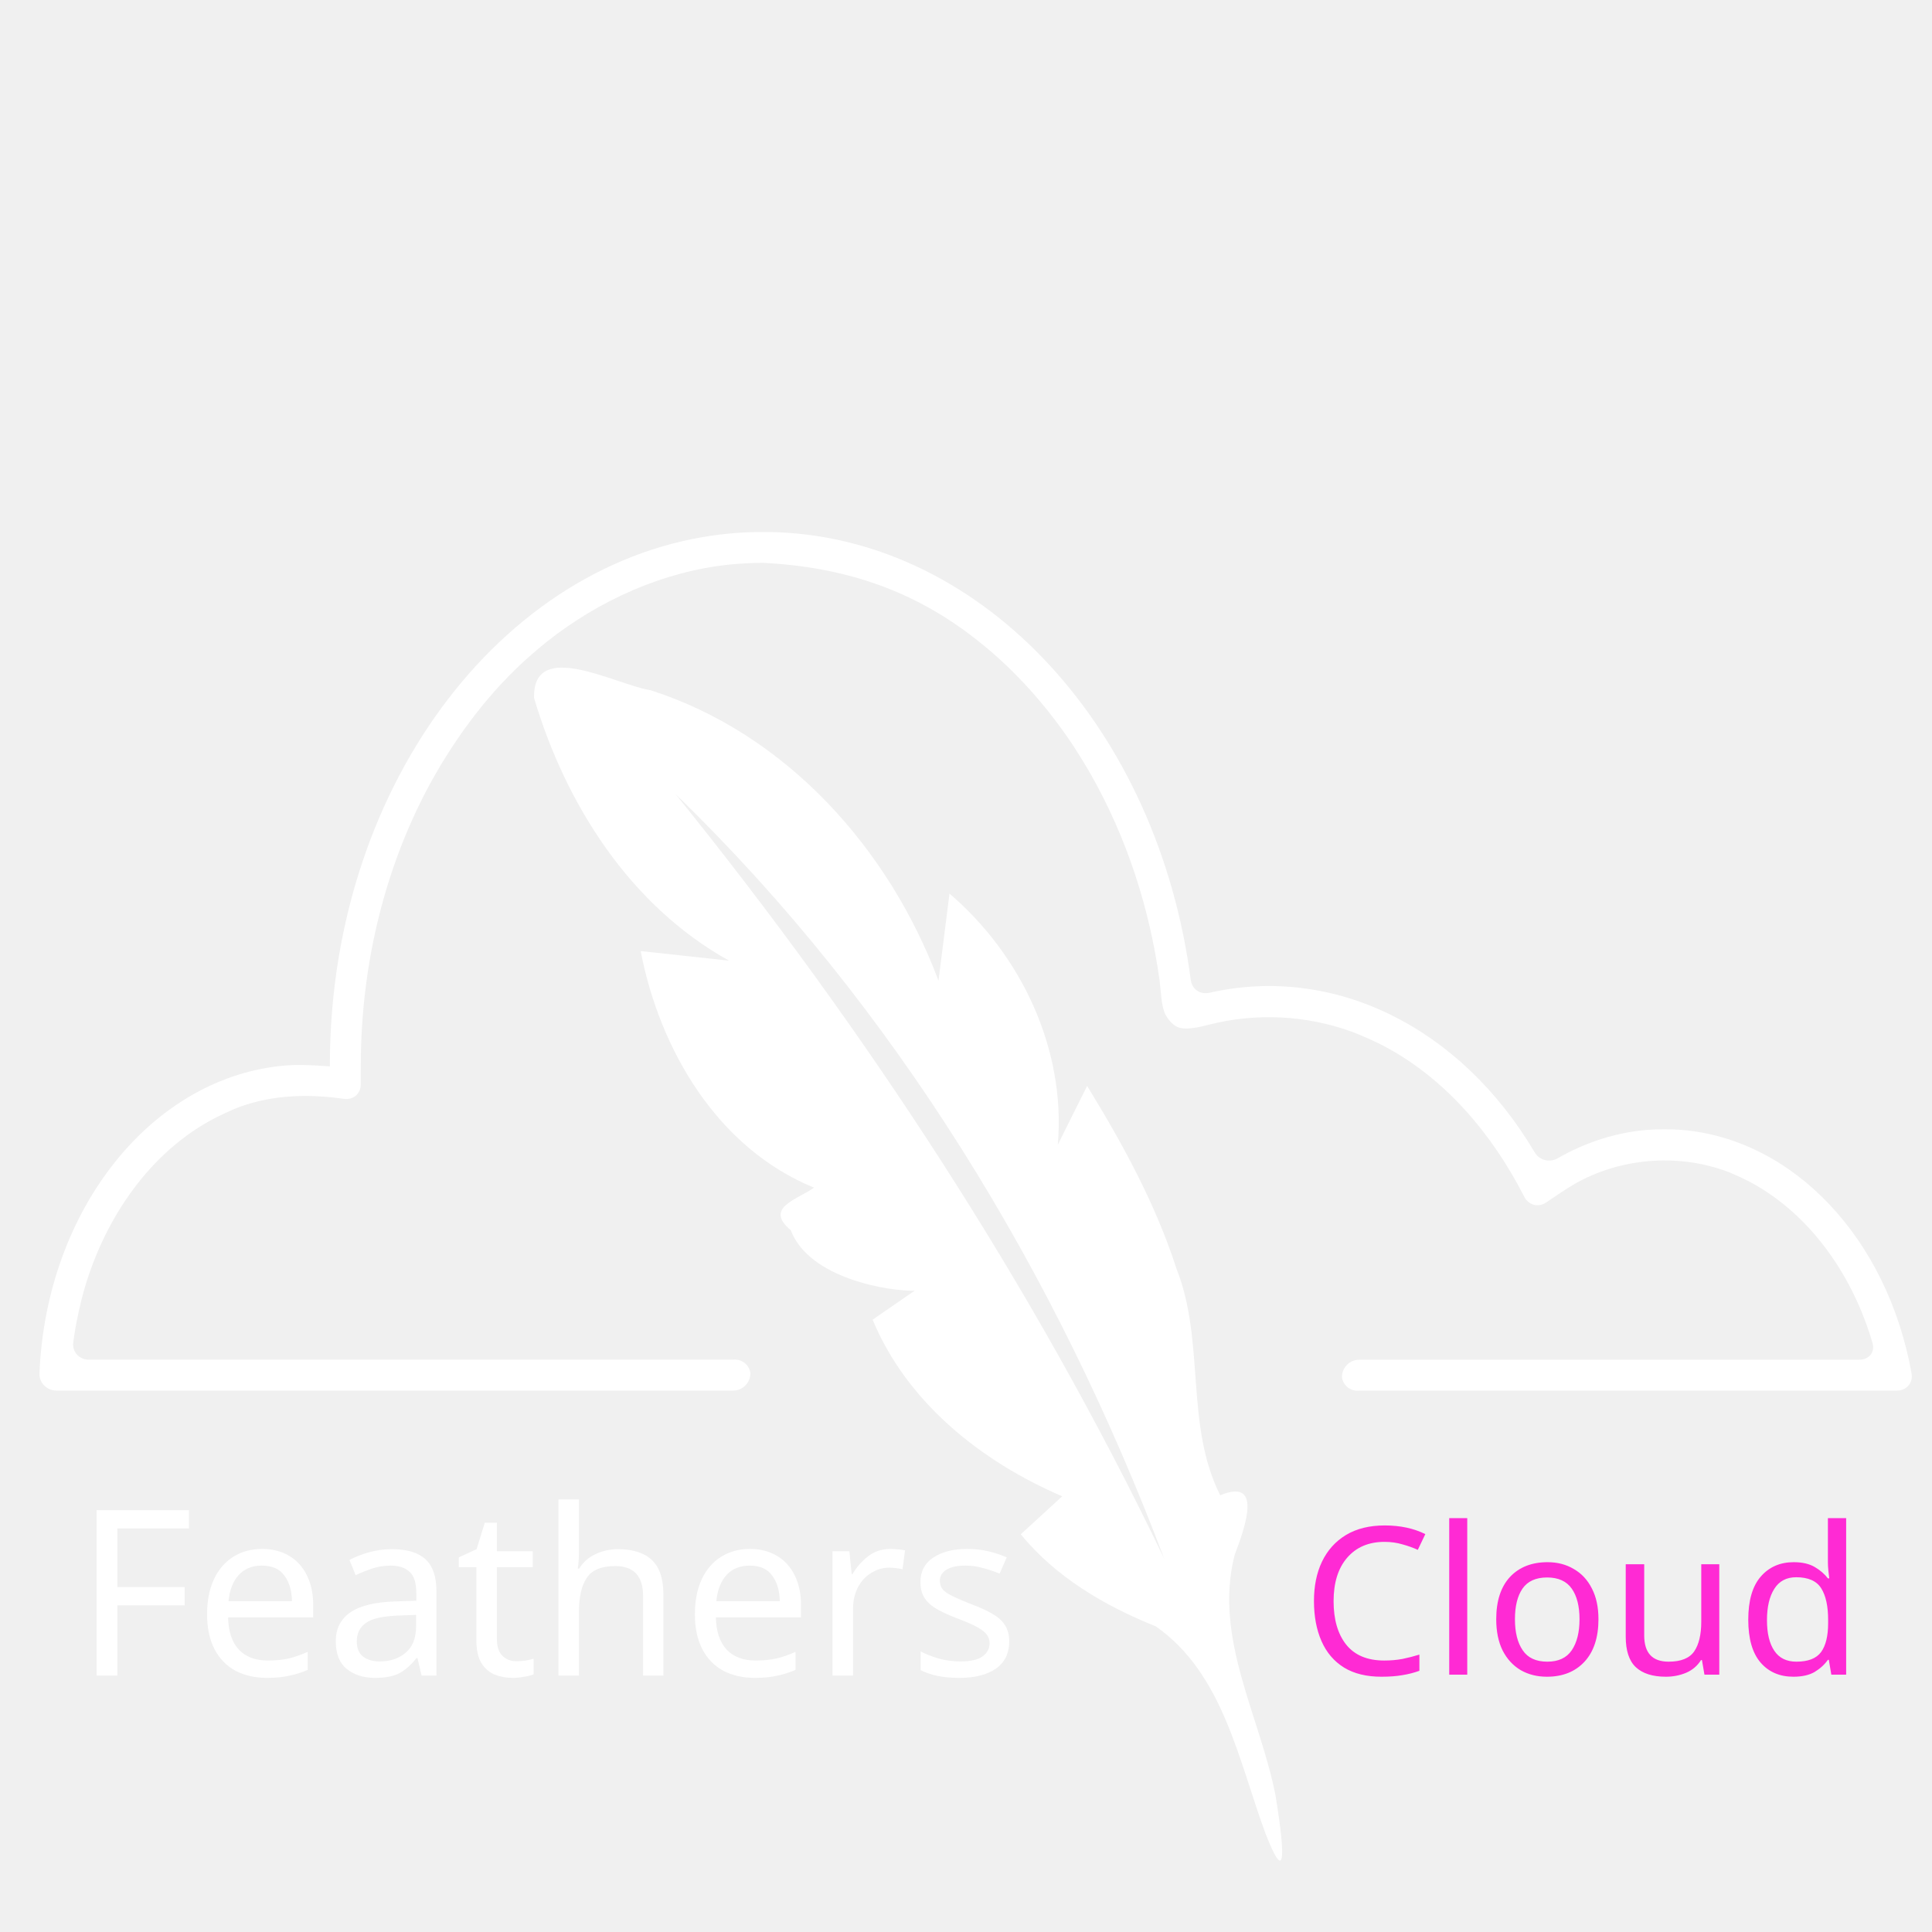
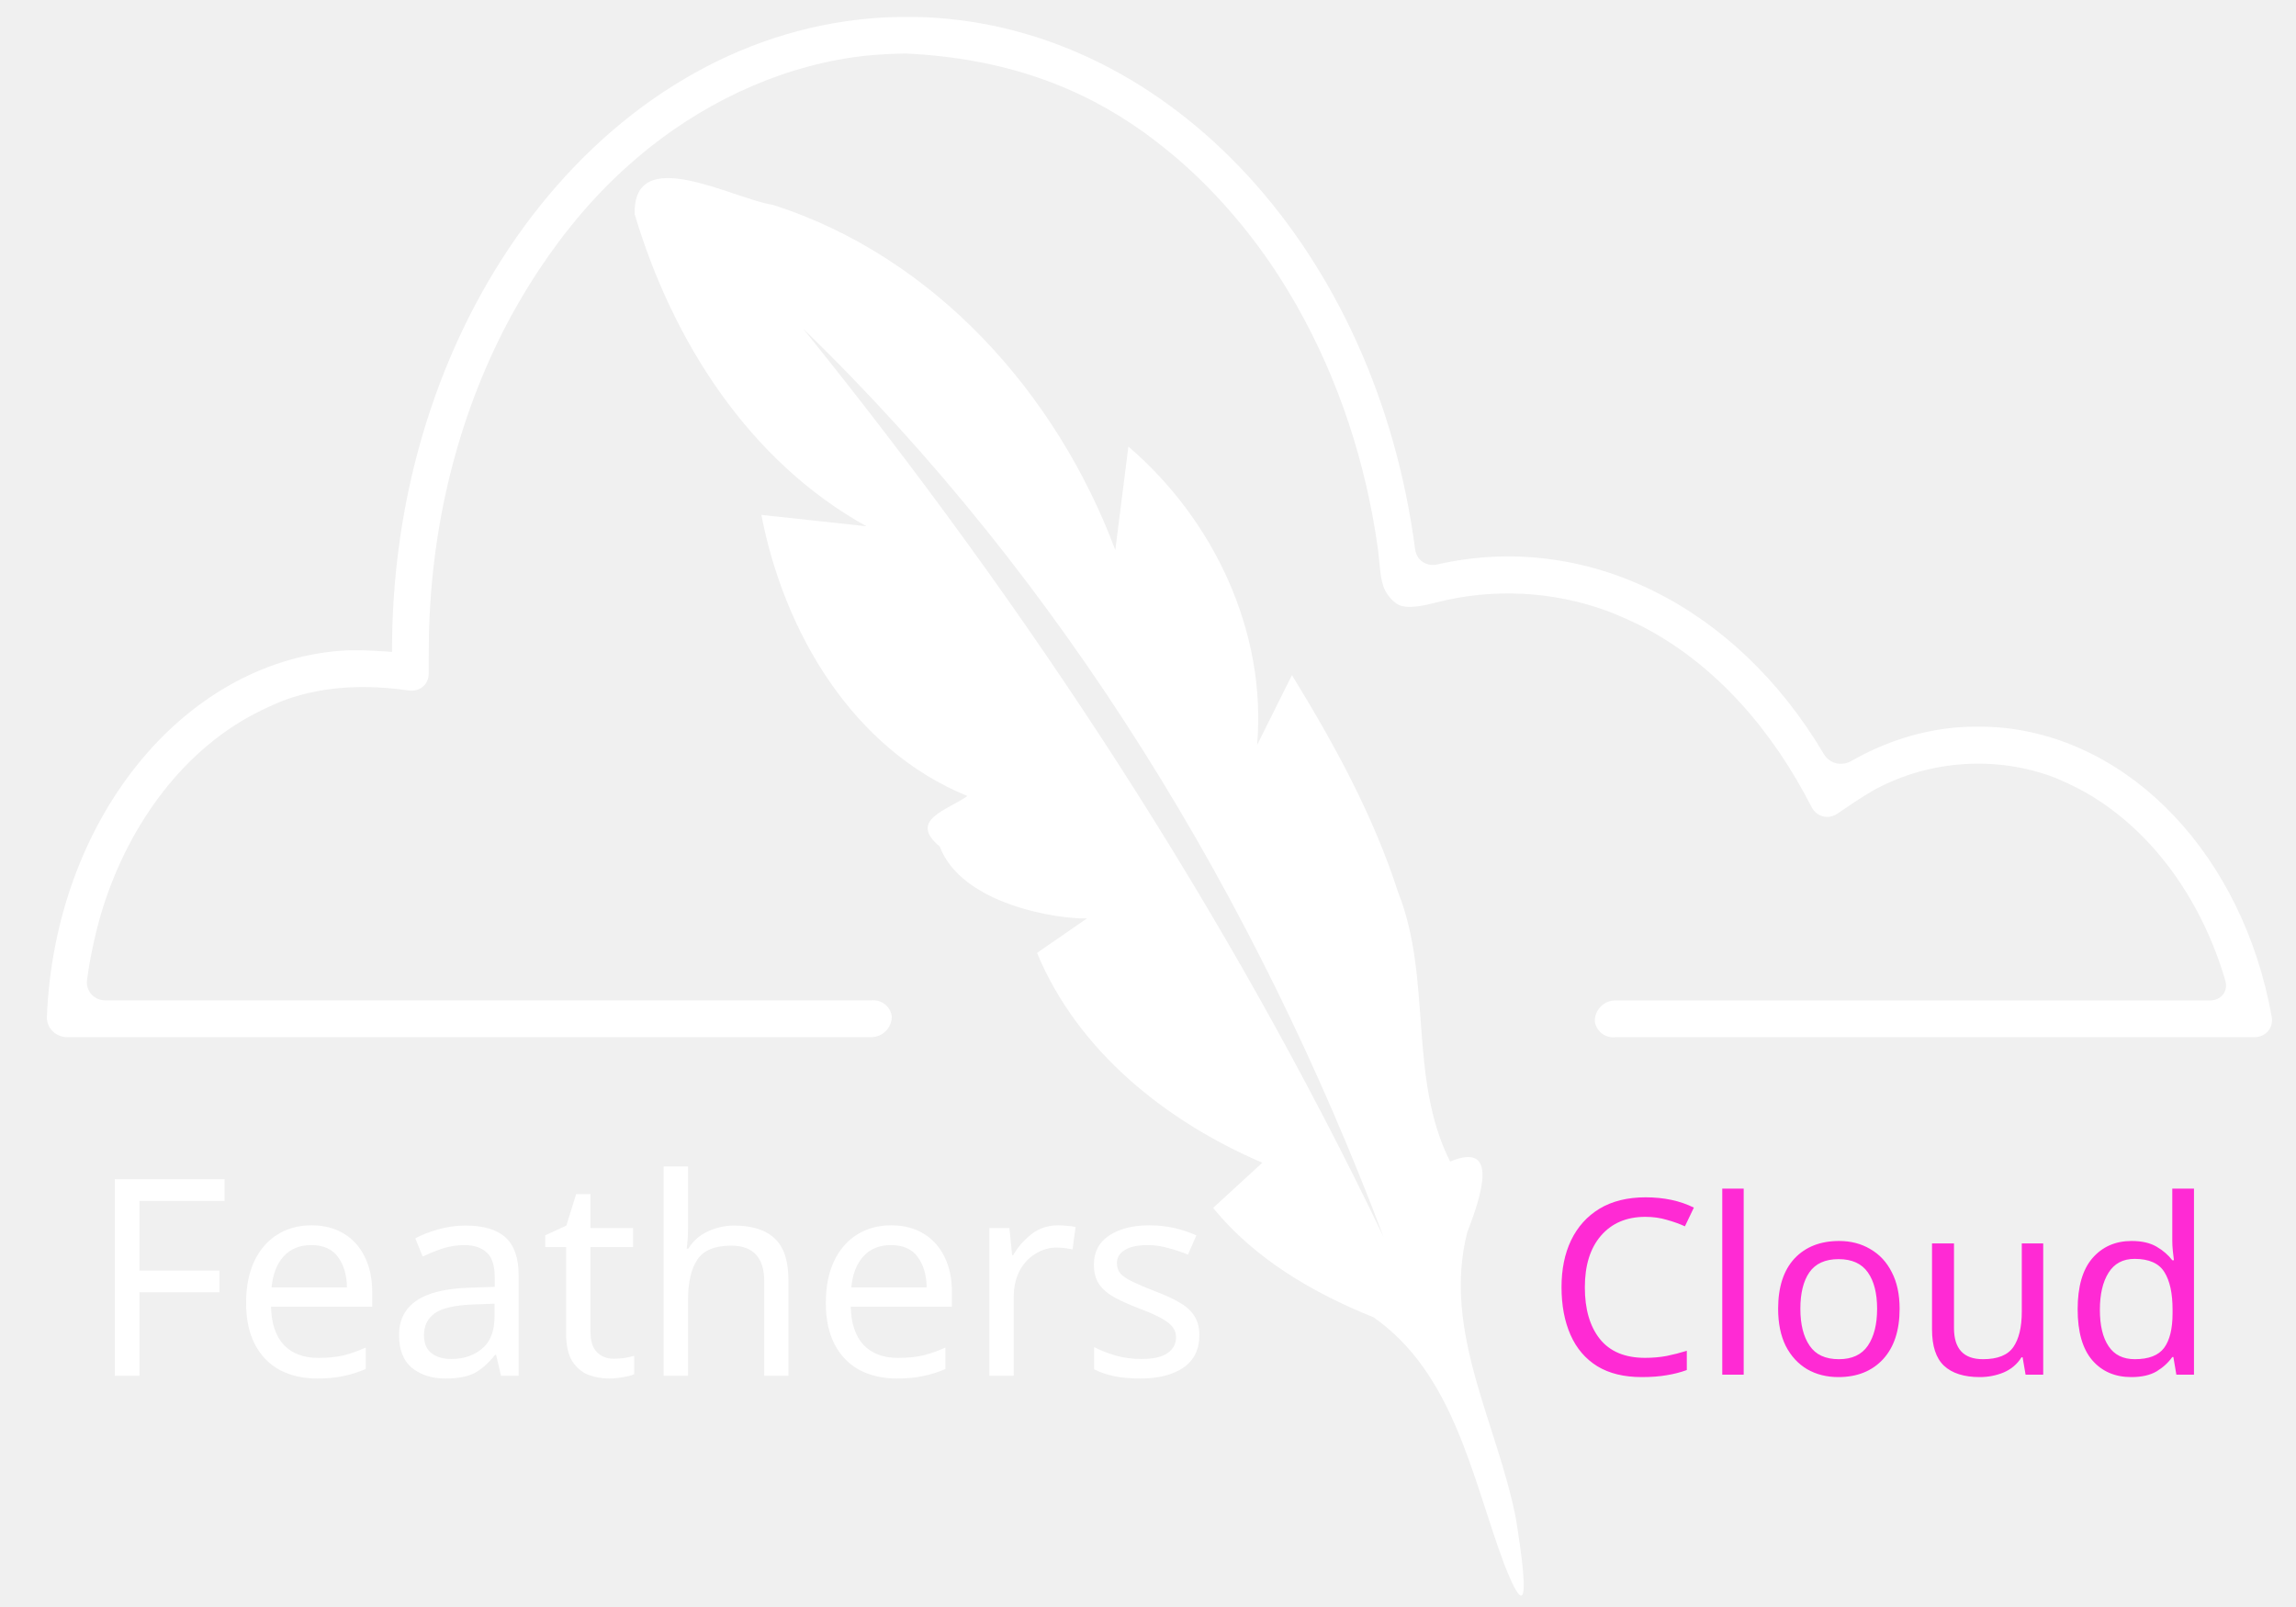
- <svg xmlns="http://www.w3.org/2000/svg" width="500" height="500" viewBox="0 0 132.292 132.292" version="1.1" id="svg27">
+ <svg xmlns="http://www.w3.org/2000/svg" width="500" height="350" viewBox="0 0 132.292 92.604" version="1.1" id="svg27">
  <defs id="defs21">
    <style id="style131">.cls-1{fill:none;}.cls-2{clip-path:url(#clip-path);}.cls-3{fill:#231916;fill-rule:evenodd;}</style>
    <clipPath id="clip-path">
-       <rect class="cls-1" width="595.28" height="595.28" id="rect133" />
+       <rect class="cls-1" width="595.28" height="595.28" id="rect133" x="0" y="0" />
    </clipPath>
    <style id="style154">.cls-1{fill:#232020;}</style>
  </defs>
  <g id="layer1">
-     <path id="path160" style="fill:#ffffff;stroke-width:0.44" d="m 52.118,36.43 c -0.431,0.002 -0.861,0.013 -1.19,0.03 -15.45,0.836 -27.819,16.205 -28.325,35.257 -0.017,0.657 -0.016,1.24 -0.016,1.302 -1.522,-0.113 -2.329,-0.117 -2.984,-0.065 -9.138,0.728 -16.428,9.795 -16.902,21.077 -0.028,0.657 0.509,1.19 1.166,1.19 H 50.193 c 0.657,1.9e-5 1.19,-0.533 1.19,-1.19 -0.072,-0.585 -0.605,-1 -1.19,-0.928 H 6.084 c -0.657,0 -1.153,-0.532 -1.068,-1.183 0.045,-0.344 0.098,-0.688 0.157,-1.025 0.113,-0.647 0.344,-1.689 0.518,-2.322 1.307,-4.762 4.251,-9.349 8.633,-11.804 0.573,-0.321 1.539,-0.779 2.157,-1.001 2.242,-0.804 4.689,-0.869 7.046,-0.527 0.65,0.094 1.175,-0.329 1.176,-0.987 0.001,-0.512 -0.003,-1.461 0.01,-2.118 0.126,-6.298 1.615,-12.585 4.572,-18.166 0.308,-0.581 0.841,-1.504 1.188,-2.062 1.459,-2.344 3.139,-4.485 5.129,-6.369 0.477,-0.452 1.282,-1.152 1.796,-1.561 3.632,-2.889 8.043,-4.857 12.578,-5.323 0.654,-0.067 1.661,-0.115 2.247,-0.116 5.674,0.275 10.034,1.923 13.684,4.538 0.534,0.383 1.373,1.042 1.872,1.469 2.185,1.868 4.11,4.113 5.658,6.436 0.364,0.547 0.922,1.455 1.247,2.027 2.475,4.35 4.039,9.193 4.72,14.148 0.089,0.651 0.103,1.754 0.407,2.328 0.165,0.312 0.401,0.584 0.687,0.772 0.537,0.352 1.64,0.072 2.277,-0.091 3.223,-0.826 6.688,-0.655 9.814,0.489 0.617,0.226 1.59,0.664 2.171,0.97 4.234,2.234 7.442,6.07 9.605,10.31 0.299,0.585 0.962,0.772 1.506,0.404 0.538,-0.364 1.411,-0.966 1.983,-1.289 3.073,-1.738 6.895,-2.069 10.224,-0.9 0.62,0.218 1.585,0.674 2.154,1.004 3.979,2.305 6.703,6.413 7.985,10.799 0.184,0.631 -0.231,1.151 -0.888,1.151 H 93.079 c -0.657,-1.6e-5 -1.19,0.533 -1.19,1.19 0.072,0.585 0.605,1 1.19,0.928 h 36.806 c 0.657,0 1.123,-0.529 1.008,-1.176 -1.653,-9.238 -8.073,-16.031 -15.725,-16.676 -0.655,-0.055 -1.722,-0.056 -2.377,-0.002 -2.118,0.176 -4.191,0.833 -6.115,1.936 -0.57,0.327 -1.26,0.159 -1.595,-0.407 C 99.987,70.293 91.324,66.048 82.826,67.977 82.185,68.122 81.621,67.746 81.535,67.095 79.278,49.896 67.434,37.058 53.307,36.447 c -0.328,-0.014 -0.759,-0.019 -1.19,-0.017 z" />
-     <path id="path140" style="fill:#ffffff;fill-rule:evenodd;stroke-width:0.264" d="M 46.272,54.391 C 61.295,68.939 72.355,87.237 79.717,106.73 70.74,88.012 59.298,70.533 46.272,54.391 Z m 41.087,68.654 c -1.04,-5.486 -4.281,-10.84 -2.819,-16.572 0.814,-2.125 1.862,-5.271 -0.987,-4.084 -2.43,-4.832 -1.013,-10.512 -2.989,-15.5 -1.432,-4.443 -3.688,-8.566 -6.124,-12.529 -0.669,1.34 -1.338,2.681 -2.007,4.021 0.556,-6.53 -2.495,-12.98 -7.417,-17.194 -0.251,1.988 -0.503,3.975 -0.754,5.963 -3.369,-9.01 -10.402,-16.904 -19.718,-19.888 -2.34,-0.355 -8.092,-3.605 -7.974,0.538 2.17,7.281 6.575,14.227 13.356,17.981 -2.019,-0.219 -4.038,-0.438 -6.057,-0.657 1.307,6.769 5.257,13.499 11.871,16.2 -1.125,0.811 -3.451,1.37 -1.593,2.912 1.264,3.345 6.797,4.189 8.482,4.143 -0.959,0.662 -1.918,1.324 -2.878,1.986 2.358,5.675 7.452,9.722 12.984,12.091 -0.946,0.868 -1.892,1.736 -2.839,2.604 2.415,2.953 5.752,4.896 9.242,6.303 4.637,3.234 5.678,9.242 7.526,14.21 1.862,4.766 0.915,-1.131 0.693,-2.529 z" />
-     <text xml:space="preserve" style="font-style:normal;font-variant:normal;font-weight:900;font-stretch:normal;font-size:15.875px;line-height:1.25;font-family:Avenir;-inkscape-font-specification:'Avenir Heavy';fill:#ffffff;fill-opacity:1;stroke:none;stroke-width:0.438;" x="5.065" y="114.732" id="text248">
-       <tspan id="tspan246" x="5.065" y="114.732" style="font-style:normal;font-variant:normal;font-weight:300;font-stretch:normal;font-size:15.875px;font-family:Avenir;-inkscape-font-specification:'Avenir Light';fill:#ffffff;stroke-width:0.438;">Feathers</tspan>
+     <path id="path160" style="fill:#ffffff;stroke-width:0.44" d="m 52.118,0.976 c -0.431,0.002 -0.861,0.013 -1.19,0.03 -15.45,0.836 -27.819,16.205 -28.325,35.257 -0.017,0.657 -0.016,1.24 -0.016,1.302 -1.522,-0.113 -2.329,-0.117 -2.984,-0.065 -9.138,0.728 -16.428,9.795 -16.902,21.077 -0.028,0.657 0.509,1.19 1.166,1.19 H 50.193 c 0.657,1.9e-5 1.19,-0.533 1.19,-1.19 -0.072,-0.585 -0.605,-1 -1.19,-0.928 H 6.084 c -0.657,0 -1.153,-0.532 -1.068,-1.183 0.045,-0.344 0.098,-0.688 0.157,-1.025 0.113,-0.647 0.344,-1.689 0.518,-2.322 1.307,-4.762 4.251,-9.349 8.633,-11.804 0.573,-0.321 1.539,-0.779 2.157,-1.001 2.242,-0.804 4.689,-0.869 7.046,-0.527 0.65,0.094 1.175,-0.329 1.176,-0.987 0.001,-0.512 -0.003,-1.461 0.01,-2.118 0.126,-6.298 1.615,-12.585 4.572,-18.166 0.308,-0.581 0.841,-1.504 1.188,-2.062 1.459,-2.344 3.139,-4.485 5.129,-6.369 0.477,-0.452 1.282,-1.152 1.796,-1.561 3.632,-2.889 8.043,-4.857 12.578,-5.323 0.654,-0.067 1.661,-0.115 2.247,-0.116 5.674,0.275 10.034,1.923 13.684,4.538 0.534,0.383 1.373,1.042 1.872,1.469 2.185,1.868 4.11,4.113 5.658,6.436 0.364,0.547 0.922,1.455 1.247,2.027 2.475,4.35 4.039,9.193 4.72,14.148 0.089,0.651 0.103,1.754 0.407,2.328 0.165,0.312 0.401,0.584 0.687,0.772 0.537,0.352 1.64,0.072 2.277,-0.091 3.223,-0.826 6.688,-0.655 9.814,0.489 0.617,0.226 1.59,0.664 2.171,0.97 4.234,2.234 7.442,6.07 9.605,10.31 0.299,0.585 0.962,0.772 1.506,0.404 0.538,-0.364 1.411,-0.966 1.983,-1.289 3.073,-1.738 6.895,-2.069 10.224,-0.9 0.62,0.218 1.585,0.674 2.154,1.004 3.979,2.305 6.703,6.413 7.985,10.799 0.184,0.631 -0.231,1.151 -0.888,1.151 H 93.079 c -0.657,-1.6e-5 -1.19,0.533 -1.19,1.19 0.072,0.585 0.605,1 1.19,0.928 h 36.806 c 0.657,0 1.123,-0.529 1.008,-1.176 -1.653,-9.238 -8.073,-16.031 -15.725,-16.676 -0.655,-0.055 -1.722,-0.056 -2.377,-0.002 -2.118,0.176 -4.191,0.833 -6.115,1.936 -0.57,0.327 -1.26,0.159 -1.595,-0.407 C 99.987,34.839 91.324,30.594 82.826,32.523 82.185,32.668 81.621,32.292 81.535,31.64 79.278,14.442 67.434,1.604 53.307,0.993 c -0.328,-0.014 -0.759,-0.019 -1.19,-0.017 z" />
+     <path id="path140" style="fill:#ffffff;fill-rule:evenodd;stroke-width:0.264" d="M 46.272,18.937 C 61.295,33.485 72.355,51.783 79.717,71.276 70.74,52.557 59.298,35.079 46.272,18.937 Z m 41.087,68.654 c -1.04,-5.486 -4.281,-10.84 -2.819,-16.572 0.814,-2.125 1.862,-5.271 -0.987,-4.084 -2.43,-4.832 -1.013,-10.512 -2.989,-15.5 -1.432,-4.443 -3.688,-8.566 -6.124,-12.529 -0.669,1.34 -1.338,2.681 -2.007,4.021 0.556,-6.53 -2.495,-12.98 -7.417,-17.194 -0.251,1.988 -0.503,3.975 -0.754,5.963 -3.369,-9.01 -10.402,-16.904 -19.718,-19.888 -2.34,-0.355 -8.092,-3.605 -7.974,0.538 2.17,7.281 6.575,14.227 13.356,17.981 -2.019,-0.219 -4.038,-0.438 -6.057,-0.657 1.307,6.769 5.257,13.499 11.871,16.2 -1.125,0.811 -3.451,1.37 -1.593,2.912 1.264,3.345 6.797,4.189 8.482,4.143 -0.959,0.662 -1.918,1.324 -2.878,1.986 2.358,5.675 7.452,9.722 12.984,12.091 -0.946,0.868 -1.892,1.736 -2.839,2.604 2.415,2.953 5.752,4.896 9.242,6.303 4.637,3.234 5.678,9.242 7.526,14.21 1.862,4.766 0.915,-1.131 0.693,-2.529 z" />
+     <text xml:space="preserve" style="font-style:normal;font-variant:normal;font-weight:900;font-stretch:normal;font-size:15.875px;line-height:1.25;font-family:Avenir;-inkscape-font-specification:'Avenir Heavy';fill:#ffffff;fill-opacity:1;stroke:none;stroke-width:0.438" x="5.065" y="79.278" id="text248">
+       <tspan id="tspan246" x="5.065" y="79.278" style="font-style:normal;font-variant:normal;font-weight:300;font-stretch:normal;font-size:15.875px;font-family:Avenir;-inkscape-font-specification:'Avenir Light';fill:#ffffff;stroke-width:0.438">Feathers</tspan>
    </text>
-     <text xml:space="preserve" style="font-style:normal;font-variant:normal;font-weight:normal;font-stretch:normal;font-size:14.111px;line-height:1.25;font-family:Avenir;-inkscape-font-specification:Avenir;fill:#ff2ad4;fill-opacity:1;stroke:none;stroke-width:0.265;" x="89.114" y="114.669" id="text252">
-       <tspan id="tspan250" x="89.114" y="114.669" style="font-style:normal;font-variant:normal;font-weight:300;font-stretch:normal;font-size:14.111px;font-family:Avenir;-inkscape-font-specification:'Avenir Light';fill:#ff2ad4;stroke-width:0.265;fill-opacity:1;">Cloud</tspan>
+     <text xml:space="preserve" style="font-style:normal;font-variant:normal;font-weight:normal;font-stretch:normal;font-size:14.111px;line-height:1.25;font-family:Avenir;-inkscape-font-specification:Avenir;fill:#ff2ad4;fill-opacity:1;stroke:none;stroke-width:0.265" x="89.114" y="79.214" id="text252">
+       <tspan id="tspan250" x="89.114" y="79.214" style="font-style:normal;font-variant:normal;font-weight:300;font-stretch:normal;font-size:14.111px;font-family:Avenir;-inkscape-font-specification:'Avenir Light';fill:#ff2ad4;fill-opacity:1;stroke-width:0.265">Cloud</tspan>
    </text>
  </g>
</svg>
